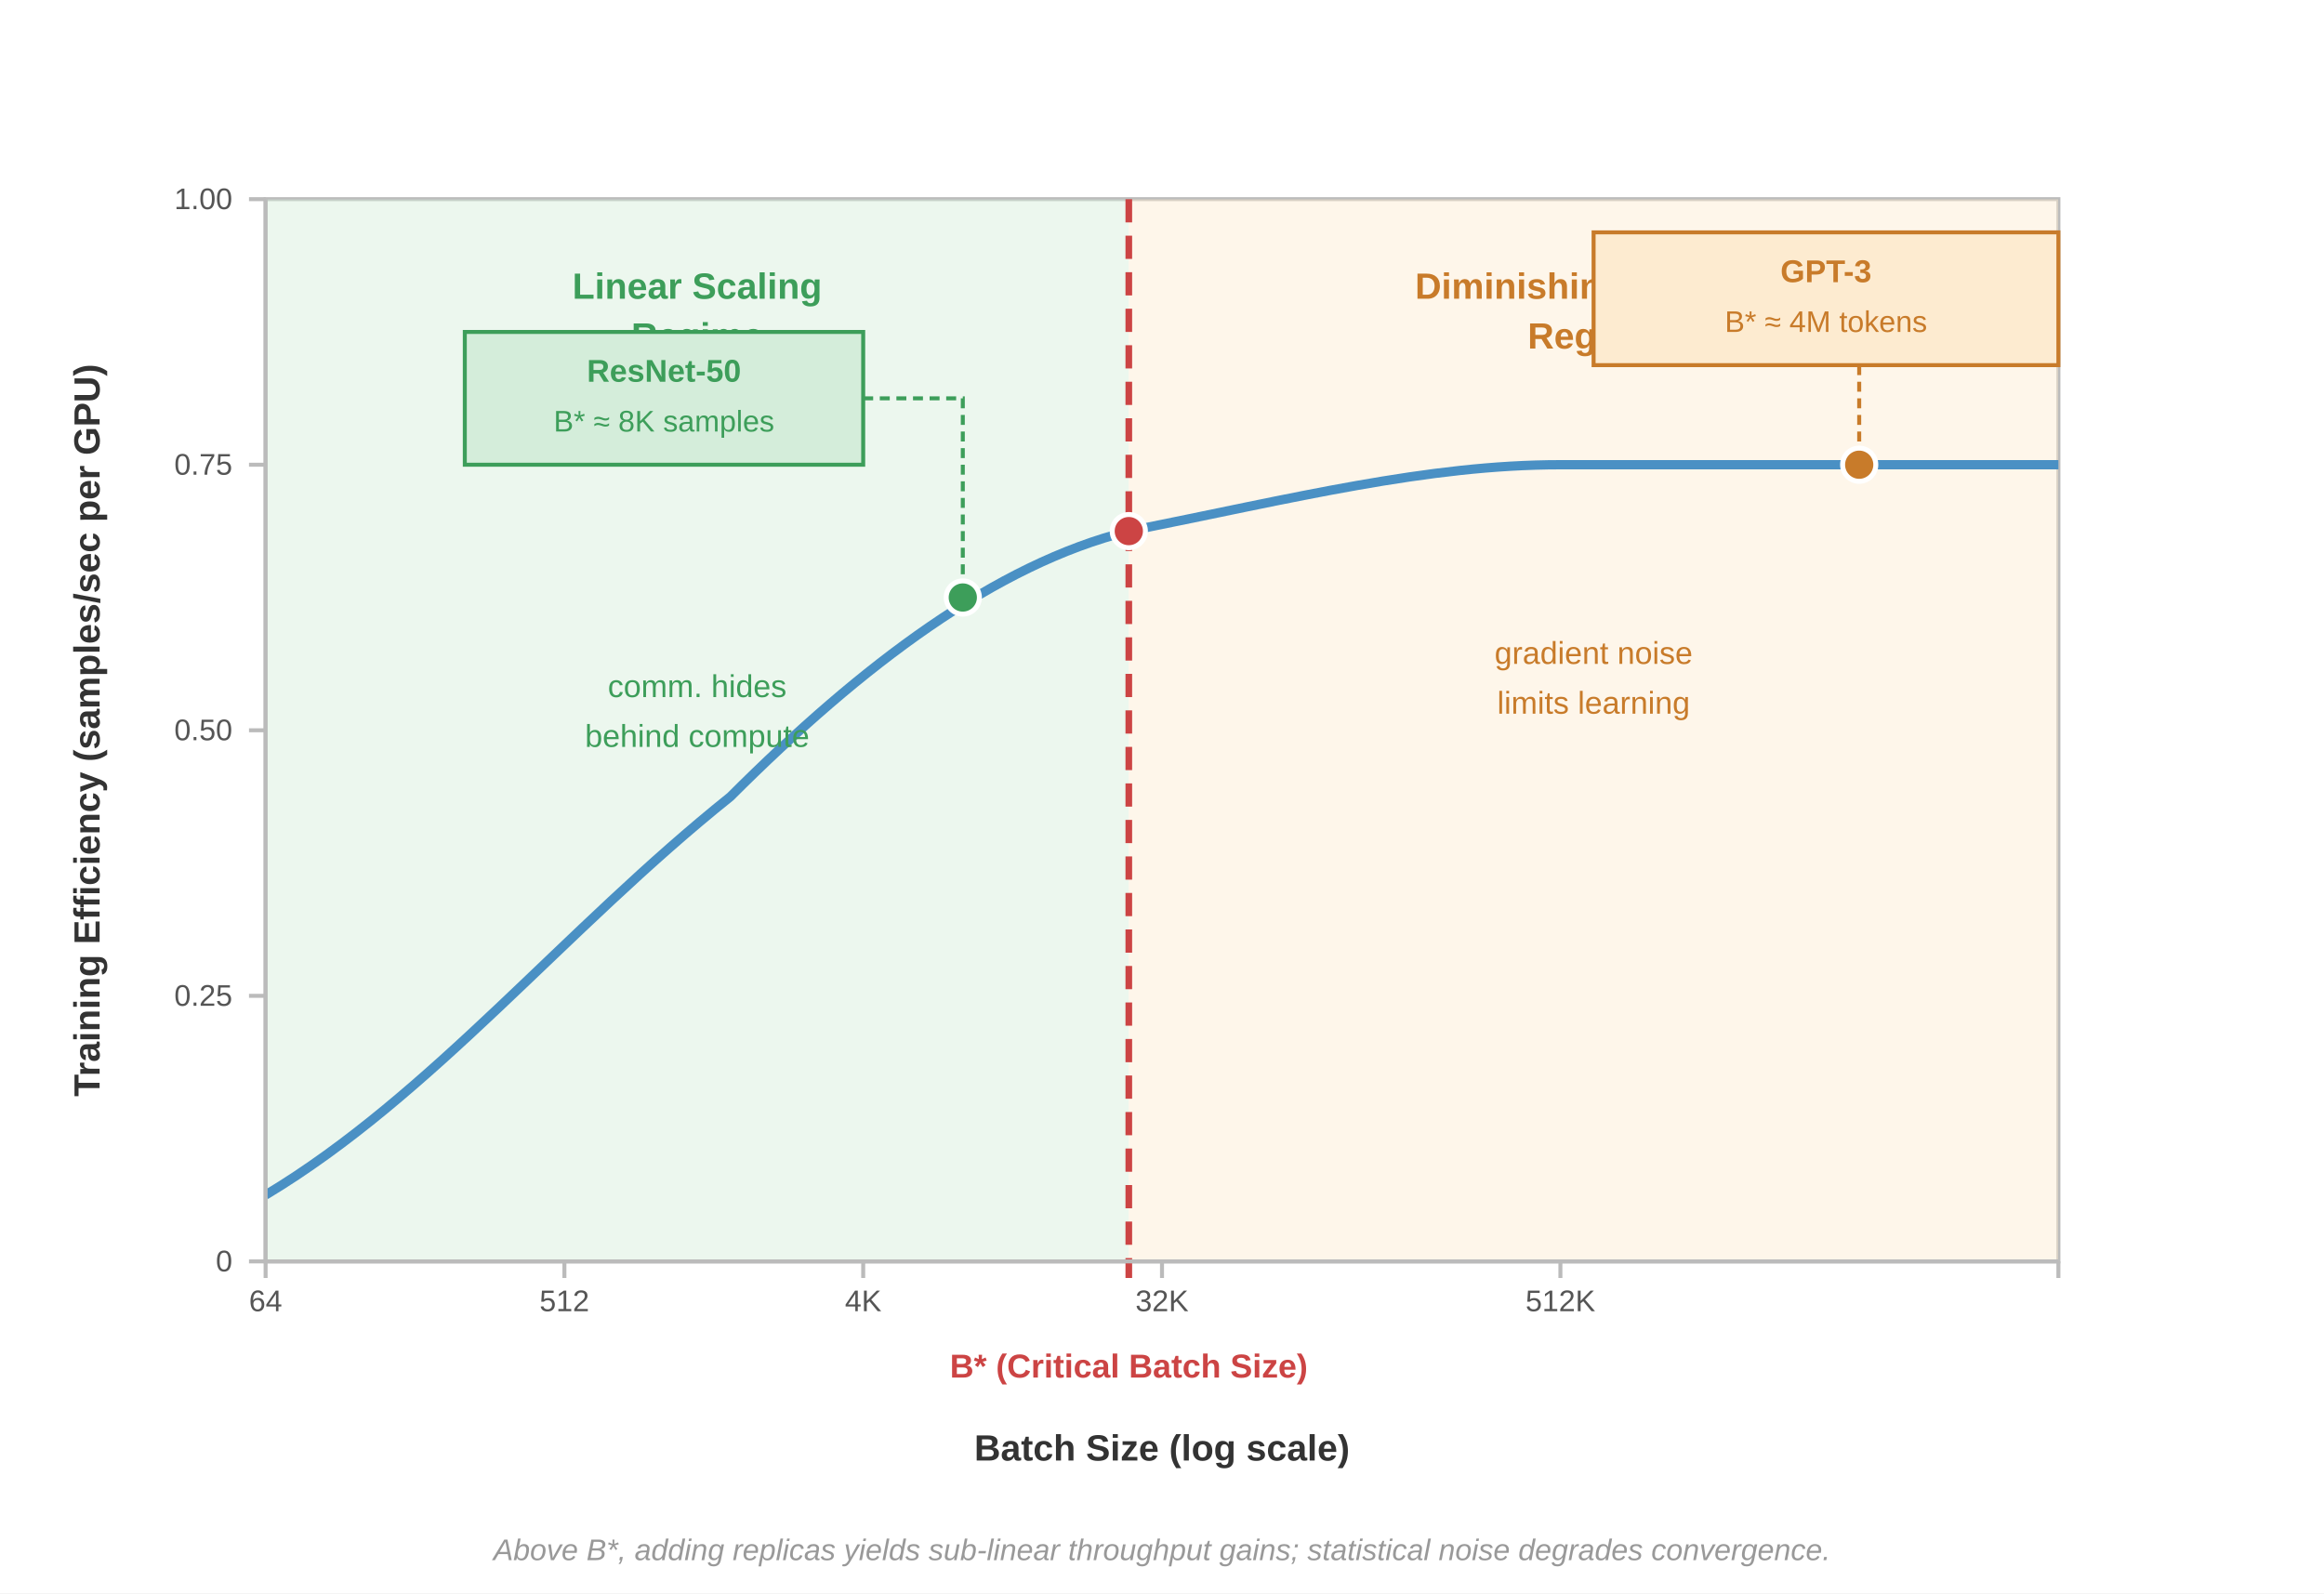
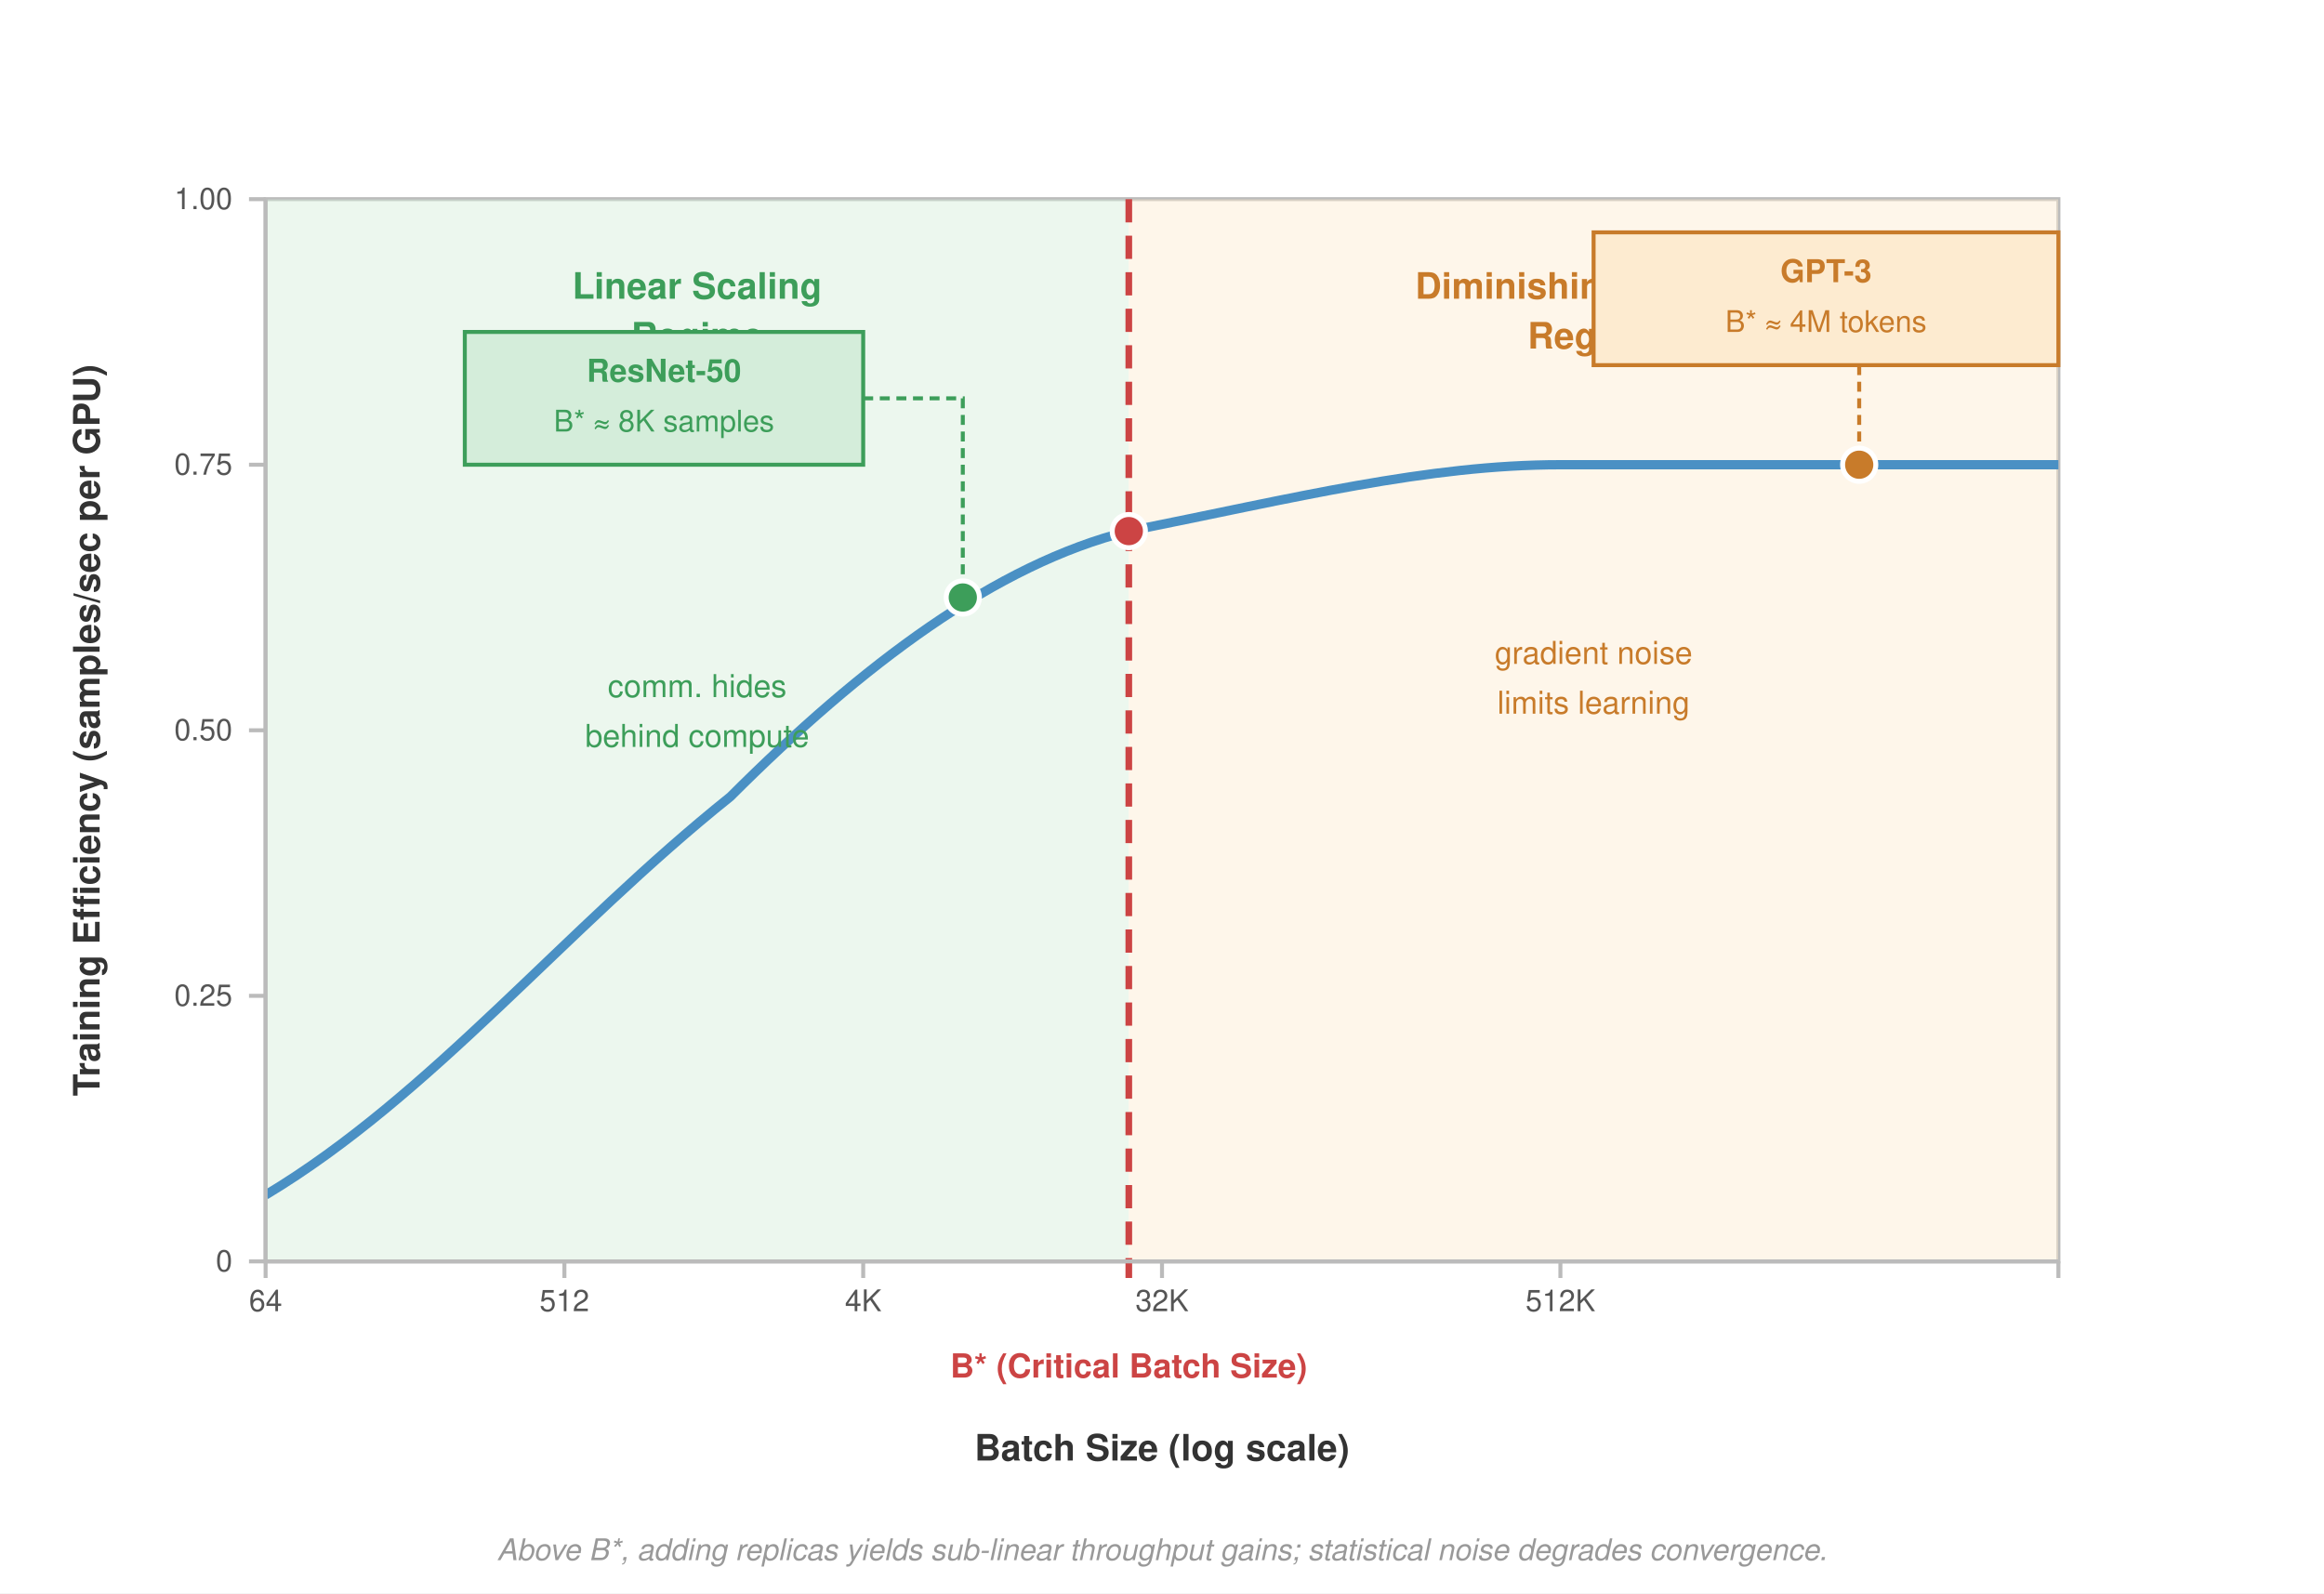
- <svg xmlns="http://www.w3.org/2000/svg" font-family="Arial, Helvetica, sans-serif" viewBox="0 0 700 480">
+ <svg xmlns="http://www.w3.org/2000/svg" font-family="Helvetica Neue, Helvetica, Arial, sans-serif" viewBox="0 0 700 480">
  <defs>
    <clipPath id="plot-clip">
      <rect x="80" y="60" width="540" height="320" />
    </clipPath>
  </defs>
  <rect width="700" height="480" fill="#fff" />
  <rect x="80" y="60" width="540" height="320" fill="#fff" stroke="#bbb" stroke-width="1.2" />
  <g clip-path="url(#plot-clip)">
    <rect x="80" y="60" width="260" height="320" fill="#d4edda" opacity="0.45" />
    <rect x="340" y="60" width="280" height="320" fill="#fdebd0" opacity="0.45" />
    <path d="M 80,360 C 130,330 170,280 220,240 C 260,200 300,170 340,160 C 390,150 430,140 470,140 C 520,140 570,140 620,140" fill="none" stroke="#4a90c4" stroke-width="2.8" />
  </g>
  <text x="210" y="90" font-size="11" font-weight="700" fill="#3d9e5a" text-anchor="middle">Linear Scaling</text>
  <text x="210" y="105" font-size="11" font-weight="700" fill="#3d9e5a" text-anchor="middle">Regime</text>
  <text x="480" y="90" font-size="11" font-weight="700" fill="#c87b2a" text-anchor="middle">Diminishing Returns</text>
  <text x="480" y="105" font-size="11" font-weight="700" fill="#c87b2a" text-anchor="middle">Regime</text>
  <line x1="340" y1="60" x2="340" y2="385" stroke="#c44" stroke-width="2" stroke-dasharray="7,4" />
  <text x="340" y="415" font-size="10" font-weight="700" fill="#c44" text-anchor="middle">B* (Critical Batch Size)</text>
  <circle cx="340" cy="160" r="5" fill="#c44" stroke="#fff" stroke-width="1.5" />
  <text x="350" y="440" font-size="11" font-weight="700" fill="#333" text-anchor="middle">Batch Size  (log scale)</text>
  <text x="30" y="220" font-size="11" font-weight="700" fill="#333" text-anchor="middle" transform="rotate(-90, 30, 220)">Training Efficiency (samples/sec per GPU)</text>
  <line x1="80" y1="380" x2="620" y2="380" stroke="#bbb" stroke-width="1.2" />
  <line x1="80" y1="380" x2="80" y2="385" stroke="#bbb" stroke-width="1.2" />
  <text x="80" y="395" font-size="9" fill="#555" text-anchor="middle">64</text>
  <line x1="170" y1="380" x2="170" y2="385" stroke="#bbb" stroke-width="1.2" />
  <text x="170" y="395" font-size="9" fill="#555" text-anchor="middle">512</text>
  <line x1="260" y1="380" x2="260" y2="385" stroke="#bbb" stroke-width="1.2" />
  <text x="260" y="395" font-size="9" fill="#555" text-anchor="middle">4K</text>
  <line x1="350" y1="380" x2="350" y2="385" stroke="#bbb" stroke-width="1.2" />
  <text x="350" y="395" font-size="9" fill="#555" text-anchor="middle">32K</text>
  <line x1="470" y1="380" x2="470" y2="385" stroke="#bbb" stroke-width="1.2" />
  <text x="470" y="395" font-size="9" fill="#555" text-anchor="middle">512K</text>
  <line x1="620" y1="380" x2="620" y2="385" stroke="#bbb" stroke-width="1.2" />
  <line x1="80" y1="380" x2="80" y2="60" stroke="#bbb" stroke-width="1.2" />
  <line x1="75" y1="380" x2="80" y2="380" stroke="#bbb" stroke-width="1.2" />
  <text x="70" y="383" font-size="9" fill="#555" text-anchor="end">0</text>
  <line x1="75" y1="300" x2="80" y2="300" stroke="#bbb" stroke-width="1.2" />
  <text x="70" y="303" font-size="9" fill="#555" text-anchor="end">0.25</text>
  <line x1="75" y1="220" x2="80" y2="220" stroke="#bbb" stroke-width="1.2" />
  <text x="70" y="223" font-size="9" fill="#555" text-anchor="end">0.50</text>
  <line x1="75" y1="140" x2="80" y2="140" stroke="#bbb" stroke-width="1.2" />
  <text x="70" y="143" font-size="9" fill="#555" text-anchor="end">0.75</text>
  <line x1="75" y1="60" x2="80" y2="60" stroke="#bbb" stroke-width="1.2" />
  <text x="70" y="63" font-size="9" fill="#555" text-anchor="end">1.00</text>
  <text x="210" y="210" font-size="9.5" fill="#3d9e5a" text-anchor="middle">comm. hides</text>
  <text x="210" y="225" font-size="9.5" fill="#3d9e5a" text-anchor="middle">behind compute</text>
  <text x="480" y="200" font-size="9.5" fill="#c87b2a" text-anchor="middle">gradient noise</text>
  <text x="480" y="215" font-size="9.5" fill="#c87b2a" text-anchor="middle">limits learning</text>
  <path d="M 260,120 L 290,120 L 290,175" fill="none" stroke="#3d9e5a" stroke-width="1.2" stroke-dasharray="3,2" />
  <circle cx="290" cy="180" r="5" fill="#3d9e5a" stroke="#fff" stroke-width="1.5" />
  <rect x="140" y="100" width="120" height="40" fill="#d4edda" stroke="#3d9e5a" stroke-width="1.2" />
  <text x="200" y="115" font-size="9.5" font-weight="700" fill="#3d9e5a" text-anchor="middle">ResNet-50</text>
  <text x="200" y="130" font-size="9" fill="#3d9e5a" text-anchor="middle">B* ≈ 8K samples</text>
  <path d="M 560,110 L 560,135" fill="none" stroke="#c87b2a" stroke-width="1.2" stroke-dasharray="3,2" />
  <circle cx="560" cy="140" r="5" fill="#c87b2a" stroke="#fff" stroke-width="1.5" />
  <rect x="480" y="70" width="140" height="40" fill="#fdebd0" stroke="#c87b2a" stroke-width="1.2" />
  <text x="550" y="85" font-size="9.5" font-weight="700" fill="#c87b2a" text-anchor="middle">GPT-3</text>
  <text x="550" y="100" font-size="9" fill="#c87b2a" text-anchor="middle">B* ≈ 4M tokens</text>
  <text x="350" y="470" font-size="9" fill="#999" font-style="italic" text-anchor="middle">Above B*, adding replicas yields sub-linear throughput gains; statistical noise degrades convergence.</text>
</svg>
